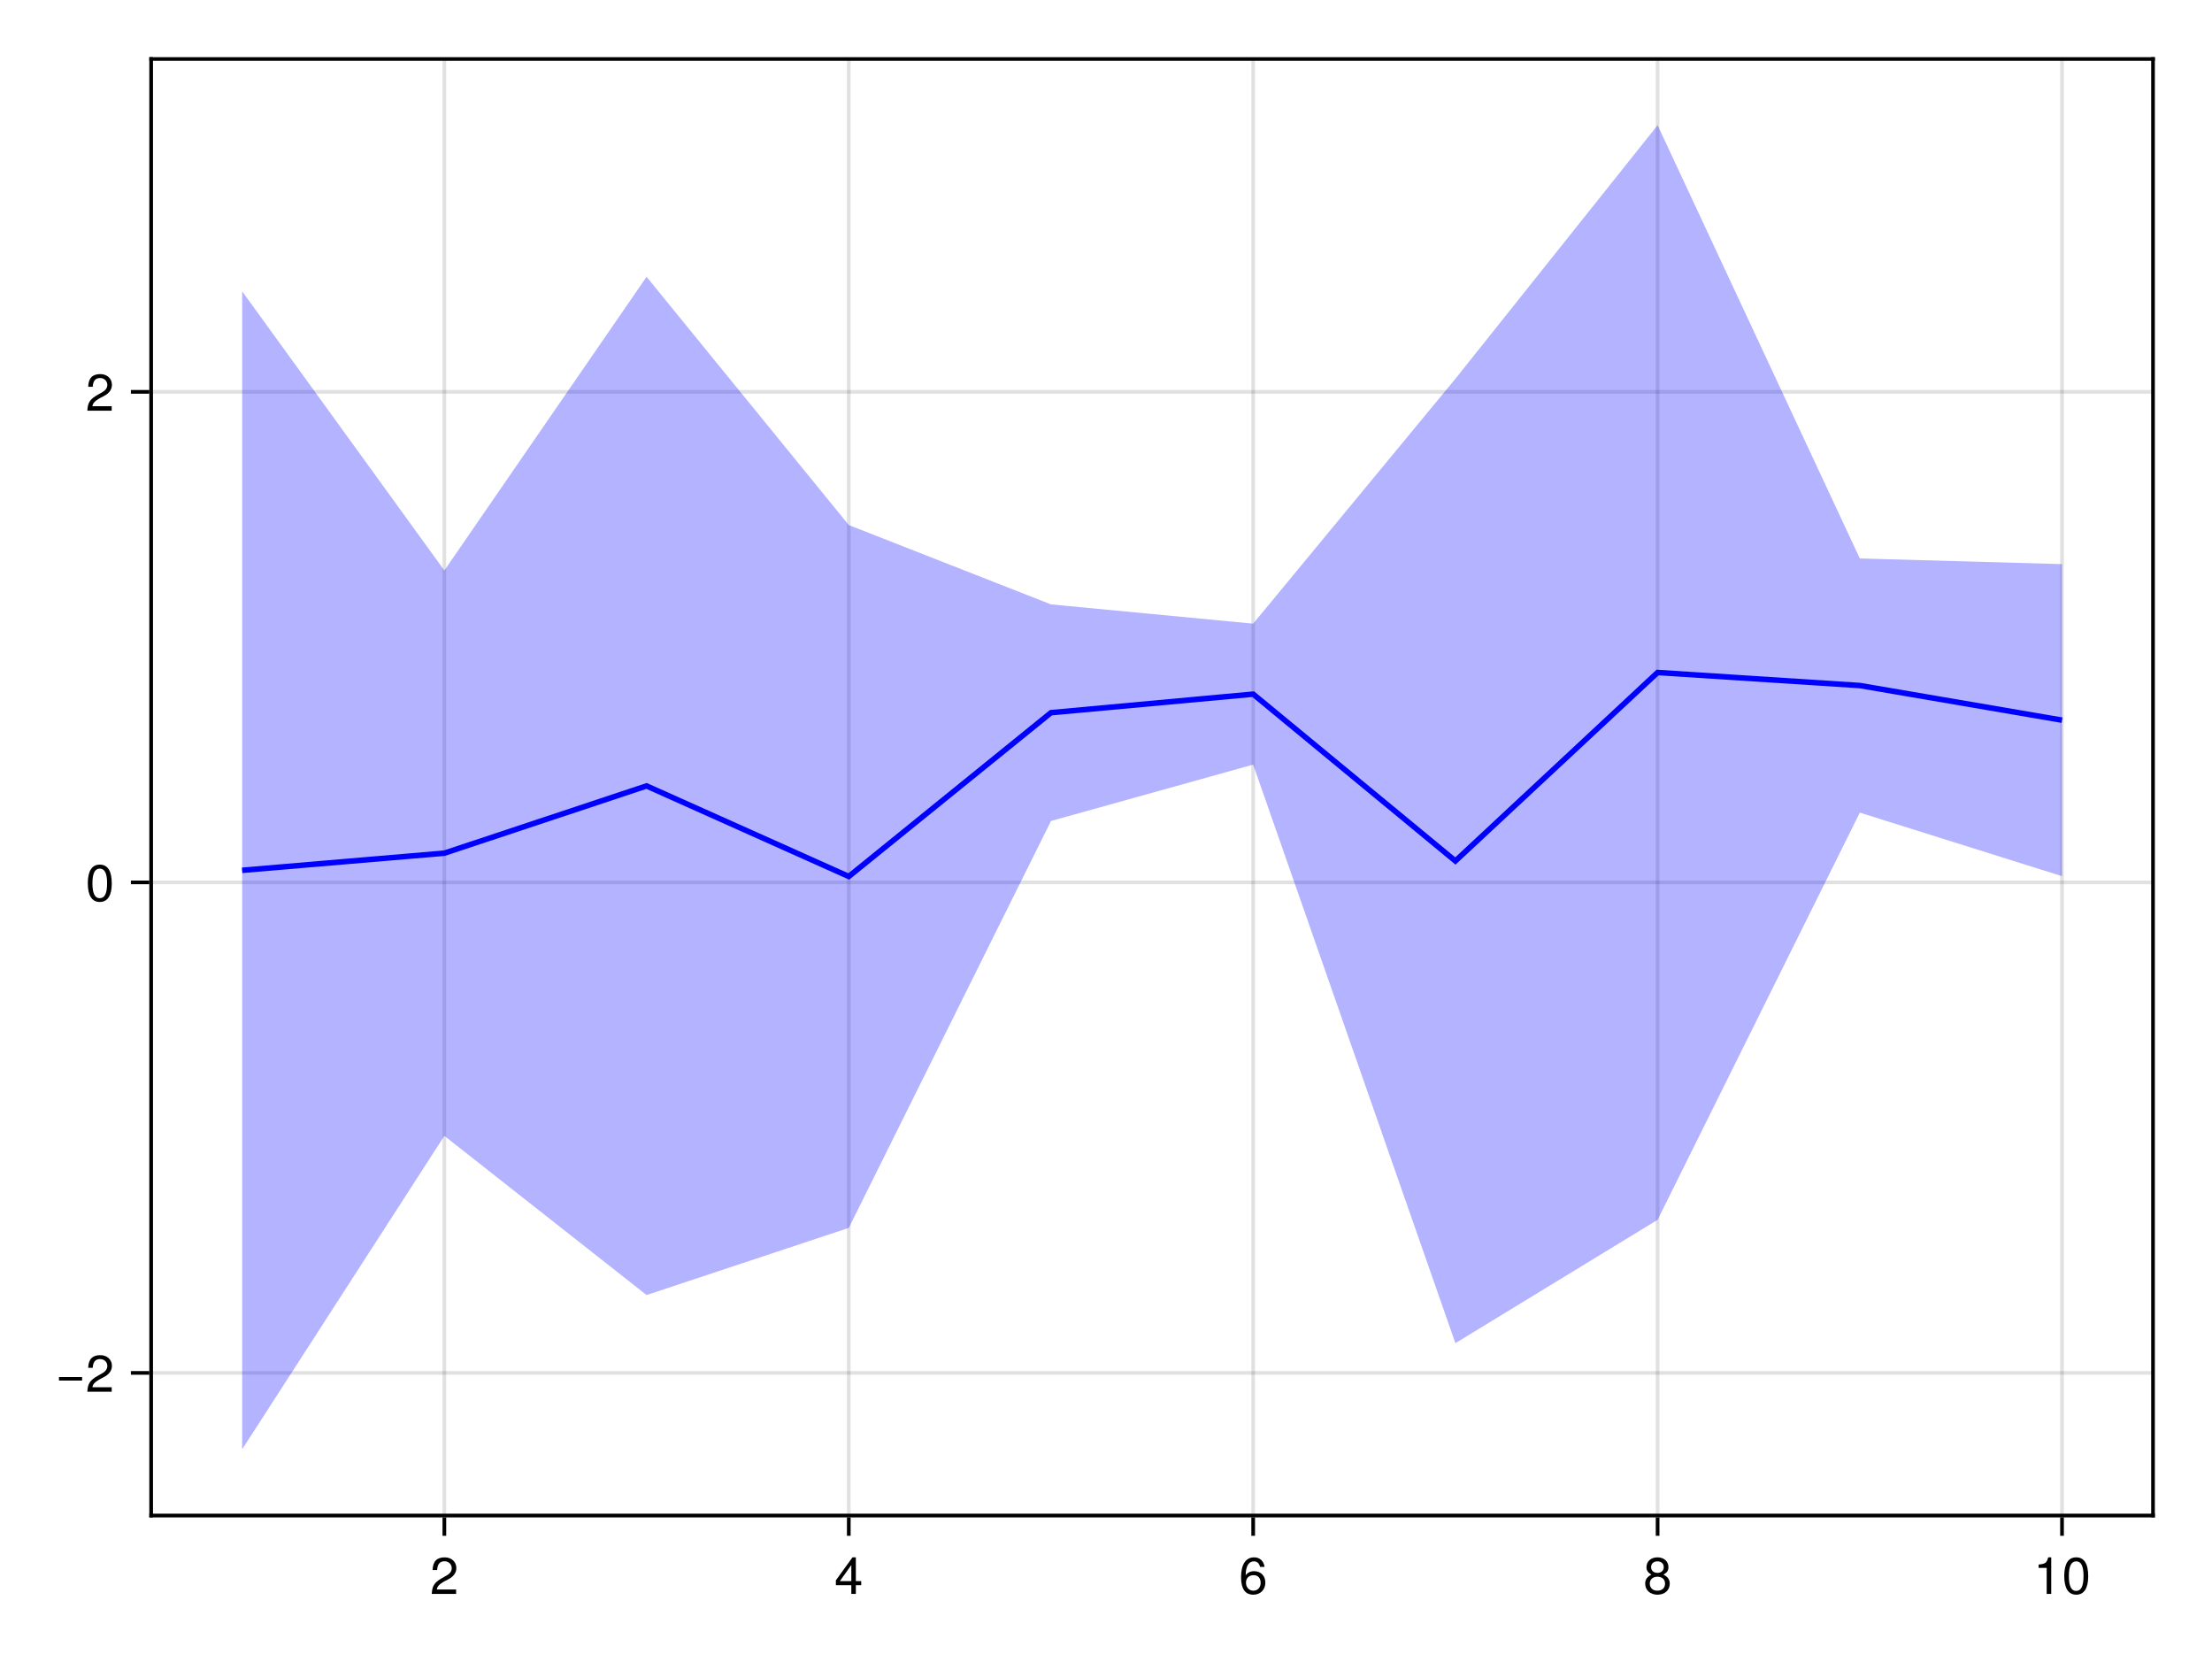
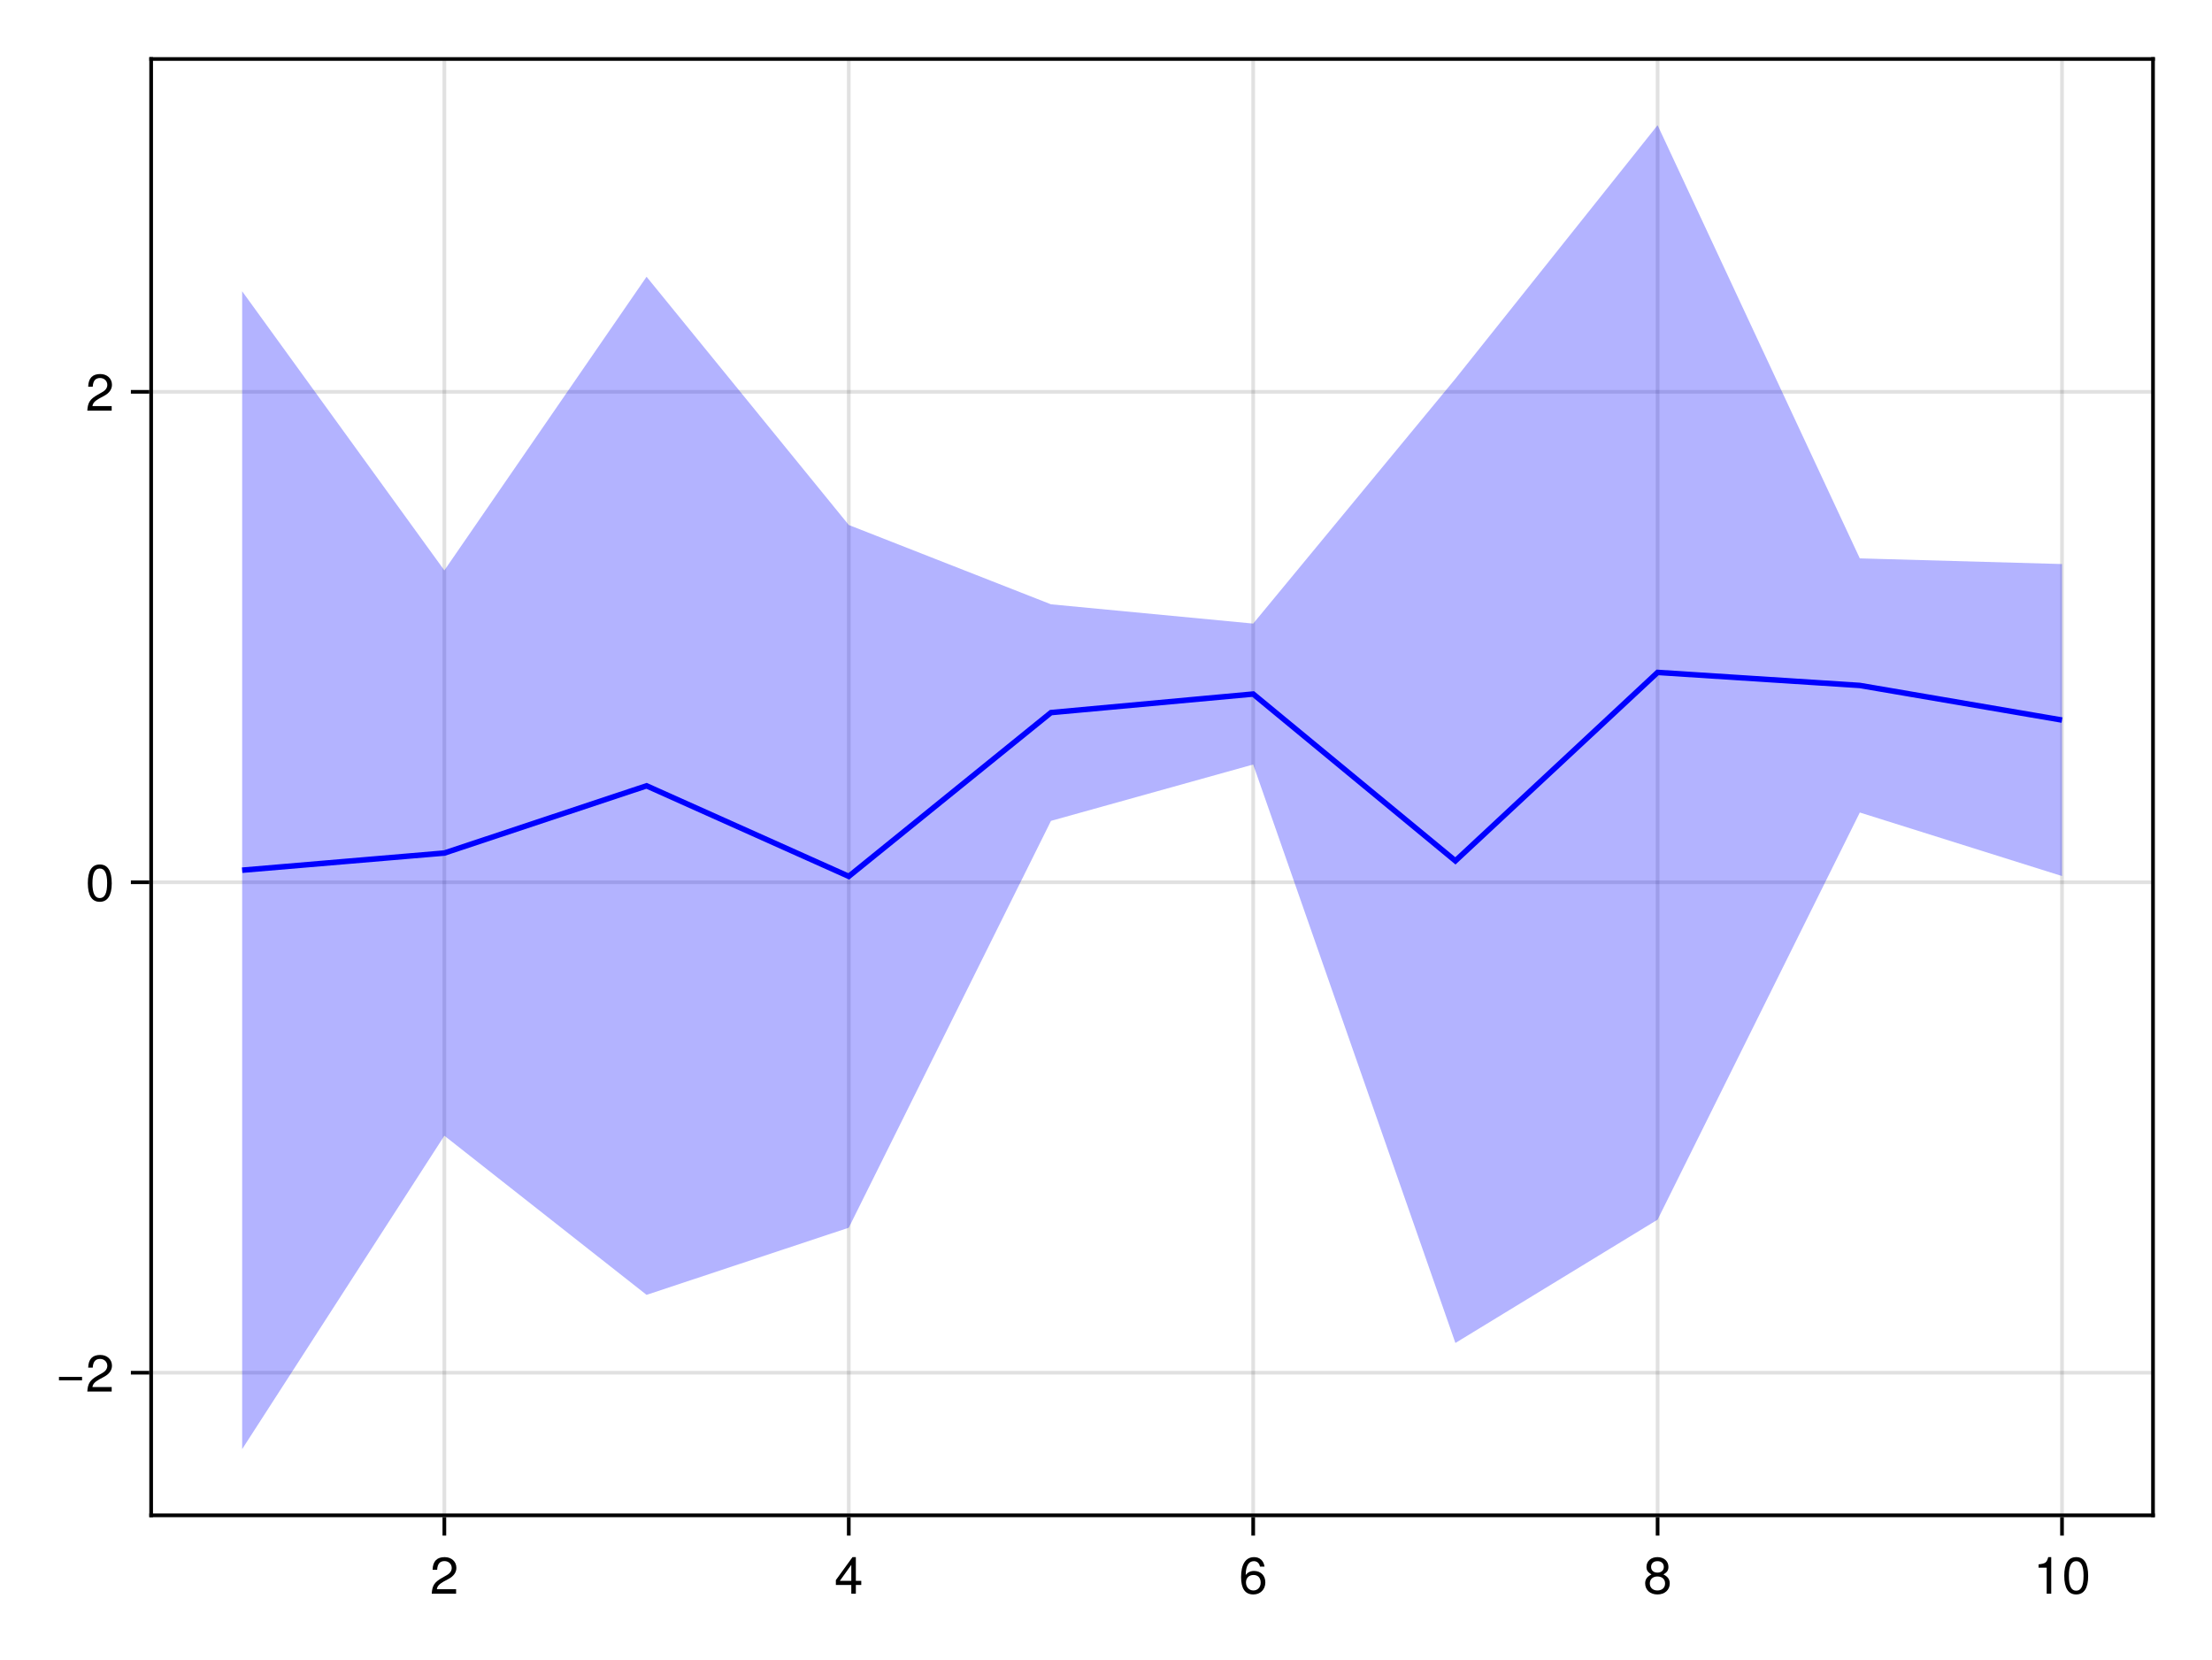
- <svg xmlns="http://www.w3.org/2000/svg" xmlns:xlink="http://www.w3.org/1999/xlink" width="450" height="338" viewBox="0 0 450 338">
+ <svg xmlns="http://www.w3.org/2000/svg" xmlns:xlink="http://www.w3.org/1999/xlink" width="600" height="450" viewBox="0 0 600 450">
  <defs>
    <g>
-       <g id="glyph-0-0-301213c0">
-         <path d="M 5.359 -5.266 C 5.359 -4.344 4.828 -3.562 3.797 -3.016 C 3.797 -3.016 2.734 -2.453 2.734 -2.453 C 1.828 -1.906 1.484 -1.516 1.391 -0.906 C 1.391 -0.906 5.312 -0.906 5.312 -0.906 C 5.312 -0.906 5.312 0 5.312 0 C 5.312 0 0.359 0 0.359 0 C 0.438 -1.641 0.891 -2.344 2.453 -3.219 C 2.453 -3.219 3.406 -3.766 3.406 -3.766 C 4.078 -4.141 4.422 -4.656 4.422 -5.234 C 4.422 -6.031 3.797 -6.641 2.953 -6.641 C 2.031 -6.641 1.516 -6.109 1.453 -4.859 C 1.453 -4.859 0.531 -4.859 0.531 -4.859 C 0.578 -6.672 1.453 -7.438 2.984 -7.438 C 4.391 -7.438 5.359 -6.516 5.359 -5.266 Z M 5.359 -5.266 " />
+       <g id="glyph-0-0-94e16b9a">
+         <path d="M 7.156 -7.016 C 7.156 -5.797 6.438 -4.766 5.047 -4.016 C 5.047 -4.016 3.656 -3.266 3.656 -3.266 C 2.438 -2.547 1.984 -2.031 1.859 -1.219 C 1.859 -1.219 7.078 -1.219 7.078 -1.219 C 7.078 -1.219 7.078 0 7.078 0 C 7.078 0 0.469 0 0.469 0 C 0.594 -2.188 1.188 -3.125 3.266 -4.297 C 3.266 -4.297 4.547 -5.031 4.547 -5.031 C 5.438 -5.531 5.891 -6.203 5.891 -6.984 C 5.891 -8.047 5.047 -8.844 3.938 -8.844 C 2.719 -8.844 2.031 -8.141 1.938 -6.484 C 1.938 -6.484 0.703 -6.484 0.703 -6.484 C 0.766 -8.891 1.953 -9.922 3.969 -9.922 C 5.859 -9.922 7.156 -8.688 7.156 -7.016 Z M 7.156 -7.016 " />
      </g>
-       <g id="glyph-0-1-301213c0">
-         <path d="M 5.453 -1.781 C 5.453 -1.781 4.359 -1.781 4.359 -1.781 C 4.359 -1.781 4.359 0 4.359 0 C 4.359 0 3.438 0 3.438 0 C 3.438 0 3.438 -1.781 3.438 -1.781 C 3.438 -1.781 0.297 -1.781 0.297 -1.781 C 0.297 -1.781 0.297 -2.766 0.297 -2.766 C 0.297 -2.766 3.672 -7.438 3.672 -7.438 C 3.672 -7.438 4.359 -7.438 4.359 -7.438 C 4.359 -7.438 4.359 -2.609 4.359 -2.609 C 4.359 -2.609 5.453 -2.609 5.453 -2.609 C 5.453 -2.609 5.453 -1.781 5.453 -1.781 Z M 3.438 -2.609 C 3.438 -2.609 3.438 -5.875 3.438 -5.875 C 3.438 -5.875 1.109 -2.609 1.109 -2.609 C 1.109 -2.609 3.438 -2.609 3.438 -2.609 Z M 3.438 -2.609 " />
+       <g id="glyph-1-0-94e16b9a">
+         <path d="M 7.281 -2.375 C 7.281 -2.375 5.812 -2.375 5.812 -2.375 C 5.812 -2.375 5.812 0 5.812 0 C 5.812 0 4.578 0 4.578 0 C 4.578 0 4.578 -2.375 4.578 -2.375 C 4.578 -2.375 0.391 -2.375 0.391 -2.375 C 0.391 -2.375 0.391 -3.688 0.391 -3.688 C 0.391 -3.688 4.906 -9.922 4.906 -9.922 C 4.906 -9.922 5.812 -9.922 5.812 -9.922 C 5.812 -9.922 5.812 -3.484 5.812 -3.484 C 5.812 -3.484 7.281 -3.484 7.281 -3.484 C 7.281 -3.484 7.281 -2.375 7.281 -2.375 Z M 4.578 -3.484 C 4.578 -3.484 4.578 -7.828 4.578 -7.828 C 4.578 -7.828 1.469 -3.484 1.469 -3.484 C 1.469 -3.484 4.578 -3.484 4.578 -3.484 Z M 4.578 -3.484 " />
      </g>
-       <g id="glyph-0-2-301213c0">
-         <path d="M 5.391 -2.094 C 5.391 -0.75 4.359 0.156 2.891 0.156 C 1.422 0.156 0.391 -0.75 0.391 -2.109 C 0.391 -2.922 0.812 -3.5 1.656 -3.922 C 0.906 -4.391 0.656 -4.766 0.656 -5.453 C 0.656 -6.625 1.578 -7.438 2.891 -7.438 C 4.203 -7.438 5.125 -6.625 5.125 -5.453 C 5.125 -4.75 4.875 -4.375 4.109 -3.922 C 4.969 -3.5 5.391 -2.922 5.391 -2.094 Z M 4.172 -5.438 C 4.172 -6.156 3.672 -6.625 2.891 -6.625 C 2.109 -6.625 1.594 -6.156 1.594 -5.453 C 1.594 -4.75 2.109 -4.281 2.891 -4.281 C 3.672 -4.281 4.172 -4.75 4.172 -5.438 Z M 4.438 -2.094 C 4.438 -2.969 3.812 -3.5 2.891 -3.5 C 1.969 -3.5 1.328 -2.969 1.328 -2.094 C 1.328 -1.219 1.969 -0.656 2.859 -0.656 C 3.812 -0.656 4.438 -1.203 4.438 -2.094 Z M 4.438 -2.094 " />
+       <g id="glyph-1-1-94e16b9a">
+         <path d="M 7.188 -3.078 C 7.188 -1.141 5.828 0.203 3.938 0.203 C 1.672 0.203 0.609 -1.422 0.609 -4.516 C 0.609 -7.984 1.844 -9.922 4.156 -9.922 C 5.672 -9.922 6.734 -8.953 6.969 -7.344 C 6.969 -7.344 5.734 -7.344 5.734 -7.344 C 5.547 -8.281 4.938 -8.828 4.078 -8.828 C 2.656 -8.828 1.875 -7.484 1.859 -5.062 C 2.391 -5.797 3.156 -6.172 4.141 -6.172 C 5.922 -6.172 7.188 -4.922 7.188 -3.078 Z M 5.922 -2.984 C 5.922 -4.312 5.188 -5.078 3.984 -5.078 C 2.766 -5.078 1.938 -4.281 1.938 -3.047 C 1.938 -1.781 2.797 -0.875 3.953 -0.875 C 5.078 -0.875 5.922 -1.734 5.922 -2.984 Z M 5.922 -2.984 " />
      </g>
-       <g id="glyph-0-3-301213c0">
-         <path d="M 3.641 0 C 3.641 0 2.719 0 2.719 0 C 2.719 0 2.719 -5.297 2.719 -5.297 C 2.719 -5.297 1.078 -5.297 1.078 -5.297 C 1.078 -5.297 1.078 -5.969 1.078 -5.969 C 2.5 -6.141 2.703 -6.297 3.031 -7.438 C 3.031 -7.438 3.641 -7.438 3.641 -7.438 C 3.641 -7.438 3.641 0 3.641 0 Z M 3.641 0 " />
+       <g id="glyph-1-2-94e16b9a">
+         <path d="M 4.859 0 C 4.859 0 3.625 0 3.625 0 C 3.625 0 3.625 -7.062 3.625 -7.062 C 3.625 -7.062 1.422 -7.062 1.422 -7.062 C 1.422 -7.062 1.422 -7.953 1.422 -7.953 C 3.328 -8.188 3.609 -8.406 4.047 -9.922 C 4.047 -9.922 4.859 -9.922 4.859 -9.922 C 4.859 -9.922 4.859 0 4.859 0 Z M 4.859 0 " />
      </g>
-       <g id="glyph-0-4-301213c0">
-         <path d="M 5.328 -3.578 C 5.328 -1.141 4.469 0.156 2.891 0.156 C 1.297 0.156 0.453 -1.141 0.453 -3.641 C 0.453 -6.141 1.281 -7.438 2.891 -7.438 C 4.5 -7.438 5.328 -6.156 5.328 -3.578 Z M 4.375 -3.672 C 4.375 -5.656 3.891 -6.625 2.891 -6.625 C 1.891 -6.625 1.391 -5.672 1.391 -3.641 C 1.391 -1.594 1.891 -0.609 2.859 -0.609 C 3.891 -0.609 4.375 -1.547 4.375 -3.672 Z M 4.375 -3.672 " />
+       <g id="glyph-1-3-94e16b9a">
+         <path d="M 7.094 -4.781 C 7.094 -1.516 5.953 0.203 3.844 0.203 C 1.719 0.203 0.609 -1.516 0.609 -4.859 C 0.609 -8.188 1.703 -9.922 3.844 -9.922 C 6 -9.922 7.094 -8.219 7.094 -4.781 Z M 5.844 -4.891 C 5.844 -7.547 5.188 -8.828 3.844 -8.828 C 2.516 -8.828 1.859 -7.562 1.859 -4.844 C 1.859 -2.125 2.516 -0.812 3.828 -0.812 C 5.188 -0.812 5.844 -2.078 5.844 -4.891 Z M 5.844 -4.891 " />
      </g>
-       <g id="glyph-1-0-301213c0">
-         <path d="M 5.391 -2.312 C 5.391 -0.844 4.375 0.156 2.953 0.156 C 1.25 0.156 0.453 -1.078 0.453 -3.391 C 0.453 -5.984 1.391 -7.438 3.125 -7.438 C 4.25 -7.438 5.047 -6.719 5.234 -5.5 C 5.234 -5.5 4.312 -5.5 4.312 -5.5 C 4.156 -6.219 3.703 -6.625 3.062 -6.625 C 2 -6.625 1.406 -5.625 1.391 -3.797 C 1.797 -4.344 2.375 -4.625 3.109 -4.625 C 4.438 -4.625 5.391 -3.703 5.391 -2.312 Z M 4.438 -2.234 C 4.438 -3.234 3.891 -3.812 3 -3.812 C 2.078 -3.812 1.453 -3.219 1.453 -2.281 C 1.453 -1.328 2.094 -0.656 2.969 -0.656 C 3.812 -0.656 4.438 -1.297 4.438 -2.234 Z M 4.438 -2.234 " />
+       <g id="glyph-2-0-94e16b9a">
+         <path d="M 7.188 -2.797 C 7.188 -1 5.812 0.203 3.844 0.203 C 1.891 0.203 0.516 -1 0.516 -2.812 C 0.516 -3.906 1.078 -4.672 2.219 -5.219 C 1.203 -5.859 0.875 -6.359 0.875 -7.281 C 0.875 -8.828 2.094 -9.922 3.844 -9.922 C 5.609 -9.922 6.828 -8.828 6.828 -7.281 C 6.828 -6.344 6.5 -5.844 5.469 -5.219 C 6.625 -4.672 7.188 -3.906 7.188 -2.797 Z M 5.578 -7.25 C 5.578 -8.219 4.906 -8.828 3.844 -8.828 C 2.812 -8.828 2.125 -8.219 2.125 -7.266 C 2.125 -6.328 2.812 -5.719 3.844 -5.719 C 4.891 -5.719 5.578 -6.328 5.578 -7.25 Z M 5.922 -2.781 C 5.922 -3.953 5.078 -4.672 3.844 -4.672 C 2.625 -4.672 1.781 -3.953 1.781 -2.781 C 1.781 -1.625 2.625 -0.875 3.828 -0.875 C 5.078 -0.875 5.922 -1.609 5.922 -2.781 Z M 5.922 -2.781 " />
      </g>
-       <g id="glyph-2-0-301213c0">
-         <path d="M 5.422 -2.266 C 5.422 -2.266 0.719 -2.266 0.719 -2.266 C 0.719 -2.266 0.719 -2.984 0.719 -2.984 C 0.719 -2.984 5.422 -2.984 5.422 -2.984 C 5.422 -2.984 5.422 -2.266 5.422 -2.266 Z M 5.422 -2.266 " />
+       <g id="glyph-3-0-94e16b9a">
+         <path d="M 7.219 -3.031 C 7.219 -3.031 0.953 -3.031 0.953 -3.031 C 0.953 -3.031 0.953 -3.969 0.953 -3.969 C 0.953 -3.969 7.219 -3.969 7.219 -3.969 C 7.219 -3.969 7.219 -3.031 7.219 -3.031 Z M 7.219 -3.031 " />
      </g>
-       <g id="glyph-2-1-301213c0">
-         <path d="M 5.359 -5.266 C 5.359 -4.344 4.828 -3.562 3.797 -3.016 C 3.797 -3.016 2.734 -2.453 2.734 -2.453 C 1.828 -1.906 1.484 -1.516 1.391 -0.906 C 1.391 -0.906 5.312 -0.906 5.312 -0.906 C 5.312 -0.906 5.312 0 5.312 0 C 5.312 0 0.359 0 0.359 0 C 0.438 -1.641 0.891 -2.344 2.453 -3.219 C 2.453 -3.219 3.406 -3.766 3.406 -3.766 C 4.078 -4.141 4.422 -4.656 4.422 -5.234 C 4.422 -6.031 3.797 -6.641 2.953 -6.641 C 2.031 -6.641 1.516 -6.109 1.453 -4.859 C 1.453 -4.859 0.531 -4.859 0.531 -4.859 C 0.578 -6.672 1.453 -7.438 2.984 -7.438 C 4.391 -7.438 5.359 -6.516 5.359 -5.266 Z M 5.359 -5.266 " />
+       <g id="glyph-3-1-94e16b9a">
+         <path d="M 7.156 -7.016 C 7.156 -5.797 6.438 -4.766 5.047 -4.016 C 5.047 -4.016 3.656 -3.266 3.656 -3.266 C 2.438 -2.547 1.984 -2.031 1.859 -1.219 C 1.859 -1.219 7.078 -1.219 7.078 -1.219 C 7.078 -1.219 7.078 0 7.078 0 C 7.078 0 0.469 0 0.469 0 C 0.594 -2.188 1.188 -3.125 3.266 -4.297 C 3.266 -4.297 4.547 -5.031 4.547 -5.031 C 5.438 -5.531 5.891 -6.203 5.891 -6.984 C 5.891 -8.047 5.047 -8.844 3.938 -8.844 C 2.719 -8.844 2.031 -8.141 1.938 -6.484 C 1.938 -6.484 0.703 -6.484 0.703 -6.484 C 0.766 -8.891 1.953 -9.922 3.969 -9.922 C 5.859 -9.922 7.156 -8.688 7.156 -7.016 Z M 7.156 -7.016 " />
      </g>
-       <g id="glyph-2-2-301213c0">
-         <path d="M 5.328 -3.578 C 5.328 -1.141 4.469 0.156 2.891 0.156 C 1.297 0.156 0.453 -1.141 0.453 -3.641 C 0.453 -6.141 1.281 -7.438 2.891 -7.438 C 4.5 -7.438 5.328 -6.156 5.328 -3.578 Z M 4.375 -3.672 C 4.375 -5.656 3.891 -6.625 2.891 -6.625 C 1.891 -6.625 1.391 -5.672 1.391 -3.641 C 1.391 -1.594 1.891 -0.609 2.859 -0.609 C 3.891 -0.609 4.375 -1.547 4.375 -3.672 Z M 4.375 -3.672 " />
+       <g id="glyph-4-0-94e16b9a">
+         <path d="M 7.094 -4.781 C 7.094 -1.516 5.953 0.203 3.844 0.203 C 1.719 0.203 0.609 -1.516 0.609 -4.859 C 0.609 -8.188 1.703 -9.922 3.844 -9.922 C 6 -9.922 7.094 -8.219 7.094 -4.781 Z M 5.844 -4.891 C 5.844 -7.547 5.188 -8.828 3.844 -8.828 C 2.516 -8.828 1.859 -7.562 1.859 -4.844 C 1.859 -2.125 2.516 -0.812 3.828 -0.812 C 5.188 -0.812 5.844 -2.078 5.844 -4.891 Z M 5.844 -4.891 " />
+       </g>
+       <g id="glyph-5-0-94e16b9a">
+         <path d="M 7.156 -7.016 C 7.156 -5.797 6.438 -4.766 5.047 -4.016 C 5.047 -4.016 3.656 -3.266 3.656 -3.266 C 2.438 -2.547 1.984 -2.031 1.859 -1.219 C 1.859 -1.219 7.078 -1.219 7.078 -1.219 C 7.078 -1.219 7.078 0 7.078 0 C 7.078 0 0.469 0 0.469 0 C 0.594 -2.188 1.188 -3.125 3.266 -4.297 C 3.266 -4.297 4.547 -5.031 4.547 -5.031 C 5.438 -5.531 5.891 -6.203 5.891 -6.984 C 5.891 -8.047 5.047 -8.844 3.938 -8.844 C 2.719 -8.844 2.031 -8.141 1.938 -6.484 C 1.938 -6.484 0.703 -6.484 0.703 -6.484 C 0.766 -8.891 1.953 -9.922 3.969 -9.922 C 5.859 -9.922 7.156 -8.688 7.156 -7.016 Z M 7.156 -7.016 " />
      </g>
    </g>
  </defs>
-   <path fill-rule="nonzero" fill="rgb(100%, 100%, 100%)" fill-opacity="1" d="M 0 0 L 450 0 L 450 337.5 L 0 337.5 Z M 0 0 " />
-   <path fill-rule="nonzero" fill="rgb(100%, 100%, 100%)" fill-opacity="1" d="M 30.75 308.25 L 438 308.25 L 438 12 L 30.75 12 Z M 30.75 308.25 " />
-   <path fill="none" stroke-width="1" stroke-linecap="butt" stroke-linejoin="miter" stroke="rgb(0%, 0%, 0%)" stroke-opacity="0.12" stroke-miterlimit="1.155" d="M 120.531 411 L 120.531 16 " transform="matrix(0.75, 0, 0, 0.75, 0, 0)" />
-   <path fill="none" stroke-width="1" stroke-linecap="butt" stroke-linejoin="miter" stroke="rgb(0%, 0%, 0%)" stroke-opacity="0.12" stroke-miterlimit="1.155" d="M 230.229 411 L 230.229 16 " transform="matrix(0.75, 0, 0, 0.75, 0, 0)" />
-   <path fill="none" stroke-width="1" stroke-linecap="butt" stroke-linejoin="miter" stroke="rgb(0%, 0%, 0%)" stroke-opacity="0.12" stroke-miterlimit="1.155" d="M 339.922 411 L 339.922 16 " transform="matrix(0.75, 0, 0, 0.75, 0, 0)" />
-   <path fill="none" stroke-width="1" stroke-linecap="butt" stroke-linejoin="miter" stroke="rgb(0%, 0%, 0%)" stroke-opacity="0.12" stroke-miterlimit="1.155" d="M 449.62 411 L 449.62 16 " transform="matrix(0.75, 0, 0, 0.75, 0, 0)" />
-   <path fill="none" stroke-width="1" stroke-linecap="butt" stroke-linejoin="miter" stroke="rgb(0%, 0%, 0%)" stroke-opacity="0.12" stroke-miterlimit="1.155" d="M 559.318 411 L 559.318 16 " transform="matrix(0.75, 0, 0, 0.75, 0, 0)" />
-   <path fill="none" stroke-width="1" stroke-linecap="butt" stroke-linejoin="miter" stroke="rgb(0%, 0%, 0%)" stroke-opacity="0.12" stroke-miterlimit="1.155" d="M 41 372.318 L 584 372.318 " transform="matrix(0.75, 0, 0, 0.75, 0, 0)" />
-   <path fill="none" stroke-width="1" stroke-linecap="butt" stroke-linejoin="miter" stroke="rgb(0%, 0%, 0%)" stroke-opacity="0.12" stroke-miterlimit="1.155" d="M 41 239.292 L 584 239.292 " transform="matrix(0.75, 0, 0, 0.75, 0, 0)" />
-   <path fill="none" stroke-width="1" stroke-linecap="butt" stroke-linejoin="miter" stroke="rgb(0%, 0%, 0%)" stroke-opacity="0.12" stroke-miterlimit="1.155" d="M 41 106.266 L 584 106.266 " transform="matrix(0.75, 0, 0, 0.75, 0, 0)" />
+   <rect x="-60" y="-45" width="720" height="540" fill="rgb(100%, 100%, 100%)" fill-opacity="1" />
+   <path fill-rule="nonzero" fill="rgb(100%, 100%, 100%)" fill-opacity="1" d="M 41 411 L 584 411 L 584 16 L 41 16 Z M 41 411 " />
+   <path fill="none" stroke-width="1" stroke-linecap="butt" stroke-linejoin="miter" stroke="rgb(0%, 0%, 0%)" stroke-opacity="0.12" stroke-miterlimit="1.155" d="M 120.531 411 L 120.531 16 " />
+   <path fill="none" stroke-width="1" stroke-linecap="butt" stroke-linejoin="miter" stroke="rgb(0%, 0%, 0%)" stroke-opacity="0.12" stroke-miterlimit="1.155" d="M 230.227 411 L 230.227 16 " />
+   <path fill="none" stroke-width="1" stroke-linecap="butt" stroke-linejoin="miter" stroke="rgb(0%, 0%, 0%)" stroke-opacity="0.12" stroke-miterlimit="1.155" d="M 339.926 411 L 339.926 16 " />
+   <path fill="none" stroke-width="1" stroke-linecap="butt" stroke-linejoin="miter" stroke="rgb(0%, 0%, 0%)" stroke-opacity="0.12" stroke-miterlimit="1.155" d="M 449.621 411 L 449.621 16 " />
+   <path fill="none" stroke-width="1" stroke-linecap="butt" stroke-linejoin="miter" stroke="rgb(0%, 0%, 0%)" stroke-opacity="0.12" stroke-miterlimit="1.155" d="M 559.316 411 L 559.316 16 " />
+   <path fill="none" stroke-width="1" stroke-linecap="butt" stroke-linejoin="miter" stroke="rgb(0%, 0%, 0%)" stroke-opacity="0.12" stroke-miterlimit="1.155" d="M 41 372.32 L 584 372.32 " />
+   <path fill="none" stroke-width="1" stroke-linecap="butt" stroke-linejoin="miter" stroke="rgb(0%, 0%, 0%)" stroke-opacity="0.12" stroke-miterlimit="1.155" d="M 41 239.293 L 584 239.293 " />
+   <path fill="none" stroke-width="1" stroke-linecap="butt" stroke-linejoin="miter" stroke="rgb(0%, 0%, 0%)" stroke-opacity="0.12" stroke-miterlimit="1.155" d="M 41 106.27 L 584 106.27 " />
  <g fill="rgb(0%, 0%, 0%)" fill-opacity="1">
-     <use xlink:href="#glyph-0-0-301213c0" x="87.479" y="324.193" />
+     <use xlink:href="#glyph-0-0-94e16b9a" x="116.638" y="432.258" />
  </g>
  <g fill="rgb(0%, 0%, 0%)" fill-opacity="1">
-     <use xlink:href="#glyph-0-1-301213c0" x="169.751" y="324.193" />
+     <use xlink:href="#glyph-1-0-94e16b9a" x="226.335" y="432.258" />
  </g>
  <g fill="rgb(0%, 0%, 0%)" fill-opacity="1">
-     <use xlink:href="#glyph-1-0-301213c0" x="252.024" y="324.193" />
+     <use xlink:href="#glyph-1-1-94e16b9a" x="336.032" y="432.258" />
  </g>
  <g fill="rgb(0%, 0%, 0%)" fill-opacity="1">
-     <use xlink:href="#glyph-0-2-301213c0" x="334.297" y="324.193" />
+     <use xlink:href="#glyph-2-0-94e16b9a" x="445.729" y="432.258" />
  </g>
  <g fill="rgb(0%, 0%, 0%)" fill-opacity="1">
-     <use xlink:href="#glyph-0-3-301213c0" x="413.651" y="324.193" />
+     <use xlink:href="#glyph-1-2-94e16b9a" x="551.534" y="432.258" />
  </g>
  <g fill="rgb(0%, 0%, 0%)" fill-opacity="1">
-     <use xlink:href="#glyph-0-4-301213c0" x="419.489" y="324.193" />
+     <use xlink:href="#glyph-1-3-94e16b9a" x="559.318" y="432.258" />
  </g>
  <g fill="rgb(0%, 0%, 0%)" fill-opacity="1">
-     <use xlink:href="#glyph-2-0-301213c0" x="11.28" y="283.066" />
+     <use xlink:href="#glyph-3-0-94e16b9a" x="15.04" y="377.422" />
  </g>
  <g fill="rgb(0%, 0%, 0%)" fill-opacity="1">
-     <use xlink:href="#glyph-2-1-301213c0" x="17.412" y="283.066" />
+     <use xlink:href="#glyph-3-1-94e16b9a" x="23.216" y="377.422" />
  </g>
  <g fill="rgb(0%, 0%, 0%)" fill-opacity="1">
-     <use xlink:href="#glyph-2-2-301213c0" x="17.412" y="183.297" />
+     <use xlink:href="#glyph-4-0-94e16b9a" x="23.216" y="244.396" />
  </g>
  <g fill="rgb(0%, 0%, 0%)" fill-opacity="1">
-     <use xlink:href="#glyph-2-1-301213c0" x="17.412" y="83.528" />
+     <use xlink:href="#glyph-5-0-94e16b9a" x="23.216" y="111.371" />
  </g>
-   <path fill-rule="nonzero" fill="rgb(0%, 0%, 100%)" fill-opacity="0.3" d="M 49.262 59.25 L 90.398 116.031 L 131.535 56.301 L 172.672 106.793 L 213.809 122.93 L 254.941 126.848 L 296.078 77.043 L 337.215 25.465 L 378.352 113.586 L 419.488 114.738 L 419.488 178.211 L 378.352 165.281 L 337.215 248.102 L 296.078 273.191 L 254.941 155.516 L 213.809 166.984 L 172.672 249.742 L 131.535 263.402 L 90.398 231.027 L 49.262 294.785 Z M 49.262 59.25 " />
-   <path fill="none" stroke-width="1.5" stroke-linecap="butt" stroke-linejoin="miter" stroke="rgb(0%, 0%, 100%)" stroke-opacity="1" stroke-miterlimit="2" d="M 65.682 236.021 L 120.531 231.375 L 175.38 213.135 L 230.229 237.693 L 285.078 193.276 L 339.922 188.245 L 394.771 233.49 L 449.62 182.375 L 504.469 185.911 L 559.318 195.302 " transform="matrix(0.75, 0, 0, 0.75, 0, 0)" />
-   <path fill="none" stroke-width="1" stroke-linecap="butt" stroke-linejoin="miter" stroke="rgb(0%, 0%, 0%)" stroke-opacity="1" stroke-miterlimit="1.155" d="M 120.531 411.5 L 120.531 416.5 " transform="matrix(0.75, 0, 0, 0.75, 0, 0)" />
-   <path fill="none" stroke-width="1" stroke-linecap="butt" stroke-linejoin="miter" stroke="rgb(0%, 0%, 0%)" stroke-opacity="1" stroke-miterlimit="1.155" d="M 230.229 411.5 L 230.229 416.5 " transform="matrix(0.75, 0, 0, 0.75, 0, 0)" />
-   <path fill="none" stroke-width="1" stroke-linecap="butt" stroke-linejoin="miter" stroke="rgb(0%, 0%, 0%)" stroke-opacity="1" stroke-miterlimit="1.155" d="M 339.922 411.5 L 339.922 416.5 " transform="matrix(0.75, 0, 0, 0.75, 0, 0)" />
-   <path fill="none" stroke-width="1" stroke-linecap="butt" stroke-linejoin="miter" stroke="rgb(0%, 0%, 0%)" stroke-opacity="1" stroke-miterlimit="1.155" d="M 449.62 411.5 L 449.62 416.5 " transform="matrix(0.75, 0, 0, 0.75, 0, 0)" />
-   <path fill="none" stroke-width="1" stroke-linecap="butt" stroke-linejoin="miter" stroke="rgb(0%, 0%, 0%)" stroke-opacity="1" stroke-miterlimit="1.155" d="M 559.318 411.5 L 559.318 416.5 " transform="matrix(0.75, 0, 0, 0.75, 0, 0)" />
-   <path fill="none" stroke-width="1" stroke-linecap="butt" stroke-linejoin="miter" stroke="rgb(0%, 0%, 0%)" stroke-opacity="1" stroke-miterlimit="1.155" d="M 40.5 372.318 L 35.5 372.318 " transform="matrix(0.75, 0, 0, 0.75, 0, 0)" />
-   <path fill="none" stroke-width="1" stroke-linecap="butt" stroke-linejoin="miter" stroke="rgb(0%, 0%, 0%)" stroke-opacity="1" stroke-miterlimit="1.155" d="M 40.5 239.292 L 35.5 239.292 " transform="matrix(0.75, 0, 0, 0.75, 0, 0)" />
-   <path fill="none" stroke-width="1" stroke-linecap="butt" stroke-linejoin="miter" stroke="rgb(0%, 0%, 0%)" stroke-opacity="1" stroke-miterlimit="1.155" d="M 40.5 106.266 L 35.5 106.266 " transform="matrix(0.75, 0, 0, 0.75, 0, 0)" />
-   <path fill="none" stroke-width="1" stroke-linecap="butt" stroke-linejoin="miter" stroke="rgb(0%, 0%, 0%)" stroke-opacity="1" stroke-miterlimit="1.155" d="M 40.5 411 L 584.5 411 " transform="matrix(0.75, 0, 0, 0.75, 0, 0)" />
-   <path fill="none" stroke-width="1" stroke-linecap="butt" stroke-linejoin="miter" stroke="rgb(0%, 0%, 0%)" stroke-opacity="1" stroke-miterlimit="1.155" d="M 41 411.5 L 41 15.5 " transform="matrix(0.75, 0, 0, 0.75, 0, 0)" />
-   <path fill="none" stroke-width="1" stroke-linecap="butt" stroke-linejoin="miter" stroke="rgb(0%, 0%, 0%)" stroke-opacity="1" stroke-miterlimit="1.155" d="M 40.5 16 L 584.5 16 " transform="matrix(0.75, 0, 0, 0.75, 0, 0)" />
-   <path fill="none" stroke-width="1" stroke-linecap="butt" stroke-linejoin="miter" stroke="rgb(0%, 0%, 0%)" stroke-opacity="1" stroke-miterlimit="1.155" d="M 584 411.5 L 584 15.5 " transform="matrix(0.75, 0, 0, 0.75, 0, 0)" />
+   <path fill-rule="nonzero" fill="rgb(0%, 0%, 100%)" fill-opacity="0.3" d="M 65.684 79 L 120.531 154.707 L 175.379 75.066 L 230.227 142.391 L 285.074 163.906 L 339.926 169.133 L 394.773 102.727 L 449.621 33.953 L 504.469 151.449 L 559.316 152.984 L 559.316 237.613 L 504.469 220.375 L 449.621 330.801 L 394.773 364.254 L 339.926 207.355 L 285.074 222.645 L 230.227 332.992 L 175.379 351.203 L 120.531 308.039 L 65.684 393.047 Z M 65.684 79 " />
+   <path fill="none" stroke-width="1.5" stroke-linecap="butt" stroke-linejoin="miter" stroke="rgb(0%, 0%, 100%)" stroke-opacity="1" stroke-miterlimit="2" d="M 65.684 236.023 L 120.531 231.371 L 175.379 213.137 L 230.227 237.691 L 285.074 193.277 L 339.926 188.242 L 394.773 233.488 L 449.621 182.379 L 504.469 185.914 L 559.316 195.301 " />
+   <path fill="none" stroke-width="1" stroke-linecap="butt" stroke-linejoin="miter" stroke="rgb(0%, 0%, 0%)" stroke-opacity="1" stroke-miterlimit="1.155" d="M 120.531 411.5 L 120.531 416.5 " />
+   <path fill="none" stroke-width="1" stroke-linecap="butt" stroke-linejoin="miter" stroke="rgb(0%, 0%, 0%)" stroke-opacity="1" stroke-miterlimit="1.155" d="M 230.227 411.5 L 230.227 416.5 " />
+   <path fill="none" stroke-width="1" stroke-linecap="butt" stroke-linejoin="miter" stroke="rgb(0%, 0%, 0%)" stroke-opacity="1" stroke-miterlimit="1.155" d="M 339.926 411.5 L 339.926 416.5 " />
+   <path fill="none" stroke-width="1" stroke-linecap="butt" stroke-linejoin="miter" stroke="rgb(0%, 0%, 0%)" stroke-opacity="1" stroke-miterlimit="1.155" d="M 449.621 411.5 L 449.621 416.5 " />
+   <path fill="none" stroke-width="1" stroke-linecap="butt" stroke-linejoin="miter" stroke="rgb(0%, 0%, 0%)" stroke-opacity="1" stroke-miterlimit="1.155" d="M 559.316 411.5 L 559.316 416.5 " />
+   <path fill="none" stroke-width="1" stroke-linecap="butt" stroke-linejoin="miter" stroke="rgb(0%, 0%, 0%)" stroke-opacity="1" stroke-miterlimit="1.155" d="M 40.5 372.32 L 35.5 372.32 " />
+   <path fill="none" stroke-width="1" stroke-linecap="butt" stroke-linejoin="miter" stroke="rgb(0%, 0%, 0%)" stroke-opacity="1" stroke-miterlimit="1.155" d="M 40.5 239.293 L 35.5 239.293 " />
+   <path fill="none" stroke-width="1" stroke-linecap="butt" stroke-linejoin="miter" stroke="rgb(0%, 0%, 0%)" stroke-opacity="1" stroke-miterlimit="1.155" d="M 40.5 106.27 L 35.5 106.27 " />
+   <path fill="none" stroke-width="1" stroke-linecap="butt" stroke-linejoin="miter" stroke="rgb(0%, 0%, 0%)" stroke-opacity="1" stroke-miterlimit="1.155" d="M 40.5 411 L 584.5 411 " />
+   <path fill="none" stroke-width="1" stroke-linecap="butt" stroke-linejoin="miter" stroke="rgb(0%, 0%, 0%)" stroke-opacity="1" stroke-miterlimit="1.155" d="M 41 411.5 L 41 15.5 " />
+   <path fill="none" stroke-width="1" stroke-linecap="butt" stroke-linejoin="miter" stroke="rgb(0%, 0%, 0%)" stroke-opacity="1" stroke-miterlimit="1.155" d="M 40.5 16 L 584.5 16 " />
+   <path fill="none" stroke-width="1" stroke-linecap="butt" stroke-linejoin="miter" stroke="rgb(0%, 0%, 0%)" stroke-opacity="1" stroke-miterlimit="1.155" d="M 584 411.5 L 584 15.5 " />
</svg>
